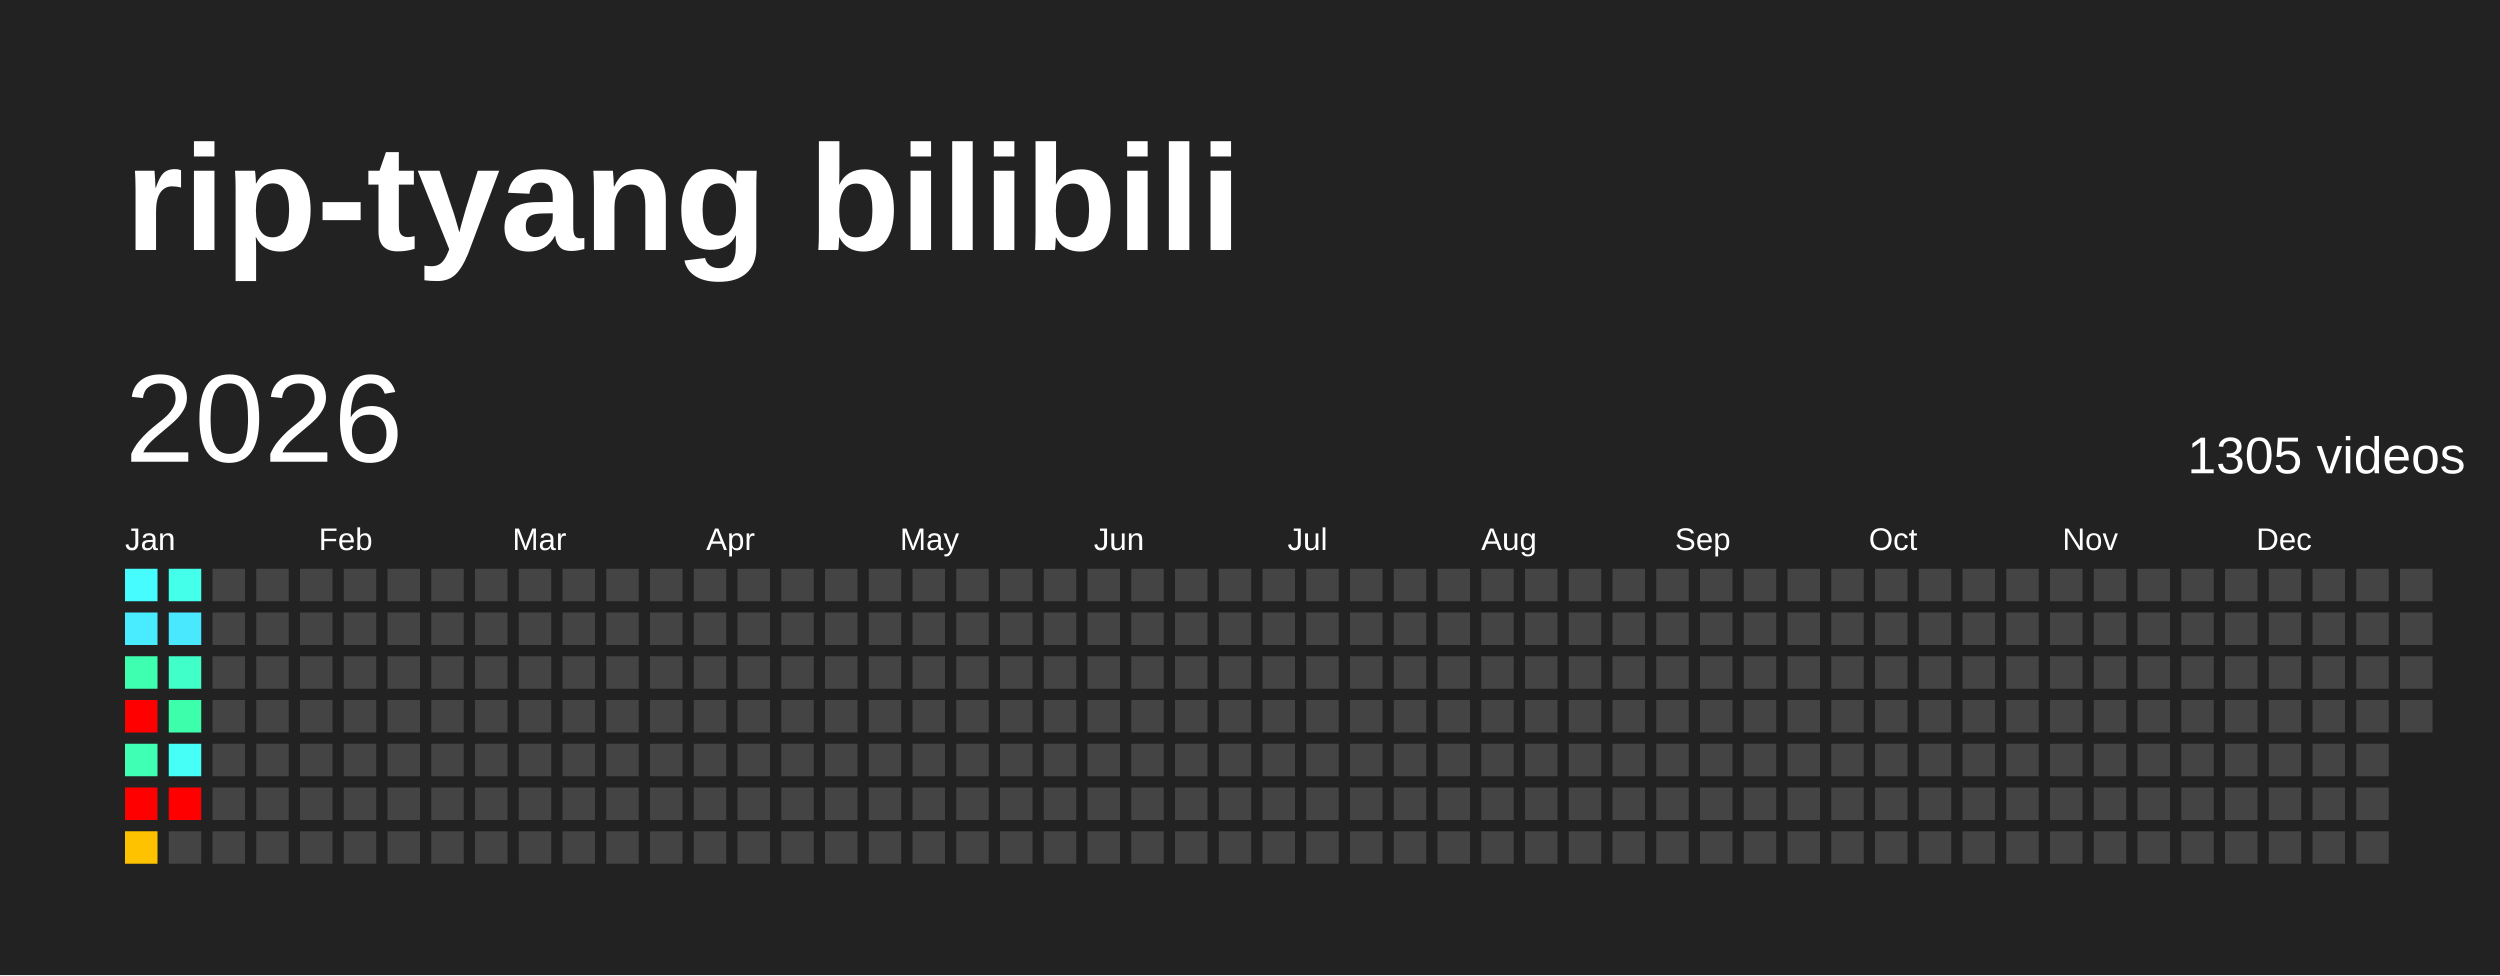
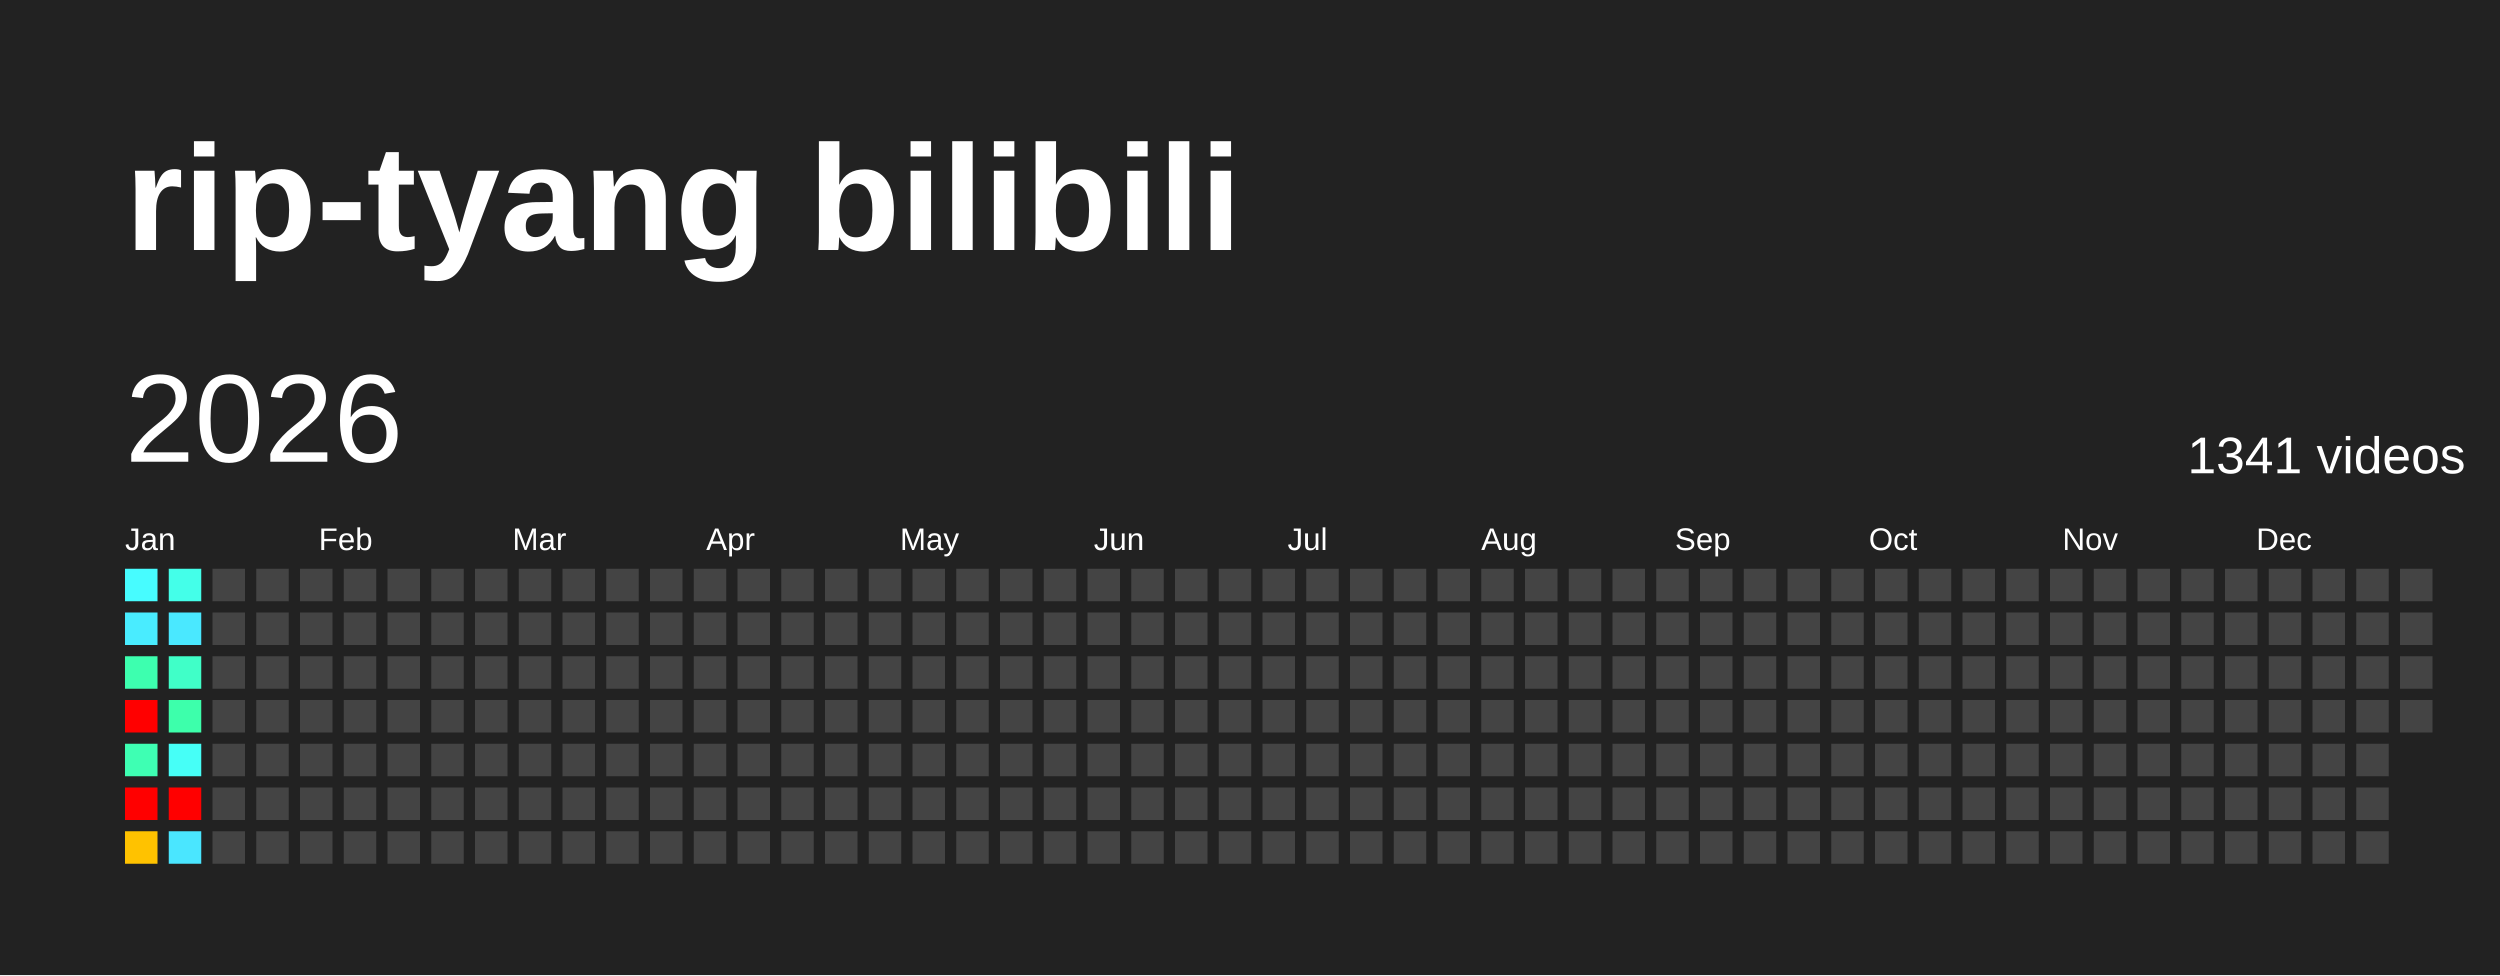
<svg xmlns="http://www.w3.org/2000/svg" baseProfile="full" height="78mm" version="1.1" viewBox="0,0,200,78" width="200mm">
  <defs />
  <rect fill="#222222" height="78" width="200" x="0" y="0" />
  <text fill="#FFFFFF" style="font-size:12px; font-family:Arial; font-weight:bold;" x="10" y="20">rip-tyang bilibili</text>
  <text dominant-baseline="hanging" fill="#FFFFFF" style="font-size:10.0px; font-family:Arial;" x="10" y="30">2026</text>
-   <text dominant-baseline="hanging" fill="#FFFFFF" style="font-size:4.125px; font-family:Arial;" x="175" y="35">1305 videos</text>
+   <text dominant-baseline="hanging" fill="#FFFFFF" style="font-size:4.125px; font-family:Arial;" x="175" y="35">1341 videos</text>
  <text fill="#FFFFFF" style="font-size:2.5px; font-family:Arial" x="10.0" y="44">Jan</text>
  <text fill="#FFFFFF" style="font-size:2.5px; font-family:Arial" x="25.5" y="44">Feb</text>
  <text fill="#FFFFFF" style="font-size:2.5px; font-family:Arial" x="41.0" y="44">Mar</text>
  <text fill="#FFFFFF" style="font-size:2.5px; font-family:Arial" x="56.5" y="44">Apr</text>
  <text fill="#FFFFFF" style="font-size:2.5px; font-family:Arial" x="72.0" y="44">May</text>
  <text fill="#FFFFFF" style="font-size:2.5px; font-family:Arial" x="87.5" y="44">Jun</text>
  <text fill="#FFFFFF" style="font-size:2.5px; font-family:Arial" x="103.0" y="44">Jul</text>
  <text fill="#FFFFFF" style="font-size:2.5px; font-family:Arial" x="118.5" y="44">Aug</text>
  <text fill="#FFFFFF" style="font-size:2.5px; font-family:Arial" x="134.0" y="44">Sep</text>
  <text fill="#FFFFFF" style="font-size:2.5px; font-family:Arial" x="149.5" y="44">Oct</text>
  <text fill="#FFFFFF" style="font-size:2.5px; font-family:Arial" x="165.0" y="44">Nov</text>
  <text fill="#FFFFFF" style="font-size:2.5px; font-family:Arial" x="180.5" y="44">Dec</text>
  <rect fill="#47fcff" height="2.6" width="2.6" x="10.0" y="45.5" />
  <rect fill="#49ecff" height="2.6" width="2.6" x="10.0" y="49.0" />
  <rect fill="#3dffaf" height="2.6" width="2.6" x="10.0" y="52.5" />
  <rect fill="red" height="2.6" width="2.6" x="10.0" y="56.0" />
  <rect fill="#3effb3" height="2.6" width="2.6" x="10.0" y="59.5" />
  <rect fill="red" height="2.6" width="2.6" x="10.0" y="63.0" />
  <rect fill="#ffc200" height="2.6" width="2.6" x="10.0" y="66.5" />
  <rect fill="#44ffe9" height="2.6" width="2.6" x="13.5" y="45.5" />
  <rect fill="#4ae8ff" height="2.6" width="2.6" x="13.5" y="49.0" />
  <rect fill="#40ffc8" height="2.6" width="2.6" x="13.5" y="52.5" />
  <rect fill="#3dffab" height="2.6" width="2.6" x="13.5" y="56.0" />
  <rect fill="#46fff7" height="2.6" width="2.6" x="13.5" y="59.5" />
  <rect fill="red" height="2.6" width="2.6" x="13.5" y="63.0" />
-   <rect fill="#444444" height="2.6" width="2.6" x="13.5" y="66.5" />
+   <rect fill="#4ae6ff" height="2.6" width="2.6" x="13.5" y="66.5" />
  <rect fill="#444444" height="2.6" width="2.6" x="17.0" y="45.5" />
  <rect fill="#444444" height="2.6" width="2.6" x="17.0" y="49.0" />
  <rect fill="#444444" height="2.6" width="2.6" x="17.0" y="52.5" />
  <rect fill="#444444" height="2.6" width="2.6" x="17.0" y="56.0" />
  <rect fill="#444444" height="2.6" width="2.6" x="17.0" y="59.5" />
  <rect fill="#444444" height="2.6" width="2.6" x="17.0" y="63.0" />
  <rect fill="#444444" height="2.6" width="2.6" x="17.0" y="66.5" />
  <rect fill="#444444" height="2.6" width="2.6" x="20.5" y="45.5" />
  <rect fill="#444444" height="2.6" width="2.6" x="20.5" y="49.0" />
  <rect fill="#444444" height="2.6" width="2.6" x="20.5" y="52.5" />
  <rect fill="#444444" height="2.6" width="2.6" x="20.5" y="56.0" />
  <rect fill="#444444" height="2.6" width="2.6" x="20.5" y="59.5" />
  <rect fill="#444444" height="2.6" width="2.6" x="20.5" y="63.0" />
  <rect fill="#444444" height="2.6" width="2.6" x="20.5" y="66.5" />
  <rect fill="#444444" height="2.6" width="2.6" x="24.0" y="45.5" />
  <rect fill="#444444" height="2.6" width="2.6" x="24.0" y="49.0" />
  <rect fill="#444444" height="2.6" width="2.6" x="24.0" y="52.5" />
  <rect fill="#444444" height="2.6" width="2.6" x="24.0" y="56.0" />
  <rect fill="#444444" height="2.6" width="2.6" x="24.0" y="59.5" />
  <rect fill="#444444" height="2.6" width="2.6" x="24.0" y="63.0" />
  <rect fill="#444444" height="2.6" width="2.6" x="24.0" y="66.5" />
  <rect fill="#444444" height="2.6" width="2.6" x="27.5" y="45.5" />
  <rect fill="#444444" height="2.6" width="2.6" x="27.5" y="49.0" />
  <rect fill="#444444" height="2.6" width="2.6" x="27.5" y="52.5" />
  <rect fill="#444444" height="2.6" width="2.6" x="27.5" y="56.0" />
  <rect fill="#444444" height="2.6" width="2.6" x="27.5" y="59.5" />
  <rect fill="#444444" height="2.6" width="2.6" x="27.5" y="63.0" />
  <rect fill="#444444" height="2.6" width="2.6" x="27.5" y="66.5" />
  <rect fill="#444444" height="2.6" width="2.6" x="31.0" y="45.5" />
  <rect fill="#444444" height="2.6" width="2.6" x="31.0" y="49.0" />
  <rect fill="#444444" height="2.6" width="2.6" x="31.0" y="52.5" />
  <rect fill="#444444" height="2.6" width="2.6" x="31.0" y="56.0" />
  <rect fill="#444444" height="2.6" width="2.6" x="31.0" y="59.5" />
  <rect fill="#444444" height="2.6" width="2.6" x="31.0" y="63.0" />
  <rect fill="#444444" height="2.6" width="2.6" x="31.0" y="66.5" />
  <rect fill="#444444" height="2.6" width="2.6" x="34.5" y="45.5" />
  <rect fill="#444444" height="2.6" width="2.6" x="34.5" y="49.0" />
  <rect fill="#444444" height="2.6" width="2.6" x="34.5" y="52.5" />
  <rect fill="#444444" height="2.6" width="2.6" x="34.5" y="56.0" />
  <rect fill="#444444" height="2.6" width="2.6" x="34.5" y="59.5" />
  <rect fill="#444444" height="2.6" width="2.6" x="34.5" y="63.0" />
  <rect fill="#444444" height="2.6" width="2.6" x="34.5" y="66.5" />
  <rect fill="#444444" height="2.6" width="2.6" x="38.0" y="45.5" />
  <rect fill="#444444" height="2.6" width="2.6" x="38.0" y="49.0" />
  <rect fill="#444444" height="2.6" width="2.6" x="38.0" y="52.5" />
  <rect fill="#444444" height="2.6" width="2.6" x="38.0" y="56.0" />
  <rect fill="#444444" height="2.6" width="2.6" x="38.0" y="59.5" />
  <rect fill="#444444" height="2.6" width="2.6" x="38.0" y="63.0" />
  <rect fill="#444444" height="2.6" width="2.6" x="38.0" y="66.5" />
  <rect fill="#444444" height="2.6" width="2.6" x="41.5" y="45.5" />
  <rect fill="#444444" height="2.6" width="2.6" x="41.5" y="49.0" />
  <rect fill="#444444" height="2.6" width="2.6" x="41.5" y="52.5" />
  <rect fill="#444444" height="2.6" width="2.6" x="41.5" y="56.0" />
  <rect fill="#444444" height="2.6" width="2.6" x="41.5" y="59.5" />
  <rect fill="#444444" height="2.6" width="2.6" x="41.5" y="63.0" />
  <rect fill="#444444" height="2.6" width="2.6" x="41.5" y="66.5" />
  <rect fill="#444444" height="2.6" width="2.6" x="45.0" y="45.5" />
  <rect fill="#444444" height="2.6" width="2.6" x="45.0" y="49.0" />
  <rect fill="#444444" height="2.6" width="2.6" x="45.0" y="52.5" />
  <rect fill="#444444" height="2.6" width="2.6" x="45.0" y="56.0" />
  <rect fill="#444444" height="2.6" width="2.6" x="45.0" y="59.5" />
  <rect fill="#444444" height="2.6" width="2.6" x="45.0" y="63.0" />
  <rect fill="#444444" height="2.6" width="2.6" x="45.0" y="66.5" />
  <rect fill="#444444" height="2.6" width="2.6" x="48.5" y="45.5" />
  <rect fill="#444444" height="2.6" width="2.6" x="48.5" y="49.0" />
  <rect fill="#444444" height="2.6" width="2.6" x="48.5" y="52.5" />
  <rect fill="#444444" height="2.6" width="2.6" x="48.5" y="56.0" />
  <rect fill="#444444" height="2.6" width="2.6" x="48.5" y="59.5" />
  <rect fill="#444444" height="2.6" width="2.6" x="48.5" y="63.0" />
  <rect fill="#444444" height="2.6" width="2.6" x="48.5" y="66.5" />
  <rect fill="#444444" height="2.6" width="2.6" x="52.0" y="45.5" />
  <rect fill="#444444" height="2.6" width="2.6" x="52.0" y="49.0" />
  <rect fill="#444444" height="2.6" width="2.6" x="52.0" y="52.5" />
  <rect fill="#444444" height="2.6" width="2.6" x="52.0" y="56.0" />
  <rect fill="#444444" height="2.6" width="2.6" x="52.0" y="59.5" />
  <rect fill="#444444" height="2.6" width="2.6" x="52.0" y="63.0" />
  <rect fill="#444444" height="2.6" width="2.6" x="52.0" y="66.5" />
  <rect fill="#444444" height="2.6" width="2.6" x="55.5" y="45.5" />
  <rect fill="#444444" height="2.6" width="2.6" x="55.5" y="49.0" />
  <rect fill="#444444" height="2.6" width="2.6" x="55.5" y="52.5" />
  <rect fill="#444444" height="2.6" width="2.6" x="55.5" y="56.0" />
  <rect fill="#444444" height="2.6" width="2.6" x="55.5" y="59.5" />
  <rect fill="#444444" height="2.6" width="2.6" x="55.5" y="63.0" />
  <rect fill="#444444" height="2.6" width="2.6" x="55.5" y="66.5" />
  <rect fill="#444444" height="2.6" width="2.6" x="59.0" y="45.5" />
  <rect fill="#444444" height="2.6" width="2.6" x="59.0" y="49.0" />
  <rect fill="#444444" height="2.6" width="2.6" x="59.0" y="52.5" />
  <rect fill="#444444" height="2.6" width="2.6" x="59.0" y="56.0" />
  <rect fill="#444444" height="2.6" width="2.6" x="59.0" y="59.5" />
  <rect fill="#444444" height="2.6" width="2.6" x="59.0" y="63.0" />
  <rect fill="#444444" height="2.6" width="2.6" x="59.0" y="66.5" />
  <rect fill="#444444" height="2.6" width="2.6" x="62.5" y="45.5" />
  <rect fill="#444444" height="2.6" width="2.6" x="62.5" y="49.0" />
  <rect fill="#444444" height="2.6" width="2.6" x="62.5" y="52.5" />
  <rect fill="#444444" height="2.6" width="2.6" x="62.5" y="56.0" />
  <rect fill="#444444" height="2.6" width="2.6" x="62.5" y="59.5" />
  <rect fill="#444444" height="2.6" width="2.6" x="62.5" y="63.0" />
  <rect fill="#444444" height="2.6" width="2.6" x="62.5" y="66.5" />
  <rect fill="#444444" height="2.6" width="2.6" x="66.0" y="45.5" />
  <rect fill="#444444" height="2.6" width="2.6" x="66.0" y="49.0" />
  <rect fill="#444444" height="2.6" width="2.6" x="66.0" y="52.5" />
  <rect fill="#444444" height="2.6" width="2.6" x="66.0" y="56.0" />
  <rect fill="#444444" height="2.6" width="2.6" x="66.0" y="59.5" />
  <rect fill="#444444" height="2.6" width="2.6" x="66.0" y="63.0" />
  <rect fill="#444444" height="2.6" width="2.6" x="66.0" y="66.5" />
  <rect fill="#444444" height="2.6" width="2.6" x="69.5" y="45.5" />
  <rect fill="#444444" height="2.6" width="2.6" x="69.5" y="49.0" />
  <rect fill="#444444" height="2.6" width="2.6" x="69.5" y="52.5" />
  <rect fill="#444444" height="2.6" width="2.6" x="69.5" y="56.0" />
  <rect fill="#444444" height="2.6" width="2.6" x="69.5" y="59.5" />
  <rect fill="#444444" height="2.6" width="2.6" x="69.5" y="63.0" />
  <rect fill="#444444" height="2.6" width="2.6" x="69.5" y="66.5" />
  <rect fill="#444444" height="2.6" width="2.6" x="73.0" y="45.5" />
  <rect fill="#444444" height="2.6" width="2.6" x="73.0" y="49.0" />
  <rect fill="#444444" height="2.6" width="2.6" x="73.0" y="52.5" />
  <rect fill="#444444" height="2.6" width="2.6" x="73.0" y="56.0" />
  <rect fill="#444444" height="2.6" width="2.6" x="73.0" y="59.5" />
  <rect fill="#444444" height="2.6" width="2.6" x="73.0" y="63.0" />
  <rect fill="#444444" height="2.6" width="2.6" x="73.0" y="66.5" />
  <rect fill="#444444" height="2.6" width="2.6" x="76.5" y="45.5" />
  <rect fill="#444444" height="2.6" width="2.6" x="76.5" y="49.0" />
  <rect fill="#444444" height="2.6" width="2.6" x="76.5" y="52.5" />
  <rect fill="#444444" height="2.6" width="2.6" x="76.5" y="56.0" />
  <rect fill="#444444" height="2.6" width="2.6" x="76.5" y="59.5" />
  <rect fill="#444444" height="2.6" width="2.6" x="76.5" y="63.0" />
  <rect fill="#444444" height="2.6" width="2.6" x="76.5" y="66.5" />
  <rect fill="#444444" height="2.6" width="2.6" x="80.0" y="45.5" />
  <rect fill="#444444" height="2.6" width="2.6" x="80.0" y="49.0" />
  <rect fill="#444444" height="2.6" width="2.6" x="80.0" y="52.5" />
  <rect fill="#444444" height="2.6" width="2.6" x="80.0" y="56.0" />
  <rect fill="#444444" height="2.6" width="2.6" x="80.0" y="59.5" />
  <rect fill="#444444" height="2.6" width="2.6" x="80.0" y="63.0" />
  <rect fill="#444444" height="2.6" width="2.6" x="80.0" y="66.5" />
  <rect fill="#444444" height="2.6" width="2.6" x="83.5" y="45.5" />
  <rect fill="#444444" height="2.6" width="2.6" x="83.5" y="49.0" />
  <rect fill="#444444" height="2.6" width="2.6" x="83.5" y="52.5" />
  <rect fill="#444444" height="2.6" width="2.6" x="83.5" y="56.0" />
  <rect fill="#444444" height="2.6" width="2.6" x="83.5" y="59.5" />
  <rect fill="#444444" height="2.6" width="2.6" x="83.5" y="63.0" />
  <rect fill="#444444" height="2.6" width="2.6" x="83.5" y="66.5" />
  <rect fill="#444444" height="2.6" width="2.6" x="87.0" y="45.5" />
  <rect fill="#444444" height="2.6" width="2.6" x="87.0" y="49.0" />
  <rect fill="#444444" height="2.6" width="2.6" x="87.0" y="52.5" />
  <rect fill="#444444" height="2.6" width="2.6" x="87.0" y="56.0" />
  <rect fill="#444444" height="2.6" width="2.6" x="87.0" y="59.5" />
  <rect fill="#444444" height="2.6" width="2.6" x="87.0" y="63.0" />
  <rect fill="#444444" height="2.6" width="2.6" x="87.0" y="66.5" />
  <rect fill="#444444" height="2.6" width="2.6" x="90.5" y="45.5" />
  <rect fill="#444444" height="2.6" width="2.6" x="90.5" y="49.0" />
  <rect fill="#444444" height="2.6" width="2.6" x="90.5" y="52.5" />
  <rect fill="#444444" height="2.6" width="2.6" x="90.5" y="56.0" />
  <rect fill="#444444" height="2.6" width="2.6" x="90.5" y="59.5" />
  <rect fill="#444444" height="2.6" width="2.6" x="90.5" y="63.0" />
  <rect fill="#444444" height="2.6" width="2.6" x="90.5" y="66.5" />
  <rect fill="#444444" height="2.6" width="2.6" x="94.0" y="45.5" />
  <rect fill="#444444" height="2.6" width="2.6" x="94.0" y="49.0" />
  <rect fill="#444444" height="2.6" width="2.6" x="94.0" y="52.5" />
  <rect fill="#444444" height="2.6" width="2.6" x="94.0" y="56.0" />
  <rect fill="#444444" height="2.6" width="2.6" x="94.0" y="59.5" />
  <rect fill="#444444" height="2.6" width="2.6" x="94.0" y="63.0" />
  <rect fill="#444444" height="2.6" width="2.6" x="94.0" y="66.5" />
  <rect fill="#444444" height="2.6" width="2.6" x="97.5" y="45.5" />
  <rect fill="#444444" height="2.6" width="2.6" x="97.5" y="49.0" />
  <rect fill="#444444" height="2.6" width="2.6" x="97.5" y="52.5" />
  <rect fill="#444444" height="2.6" width="2.6" x="97.5" y="56.0" />
  <rect fill="#444444" height="2.6" width="2.6" x="97.5" y="59.5" />
  <rect fill="#444444" height="2.6" width="2.6" x="97.5" y="63.0" />
  <rect fill="#444444" height="2.6" width="2.6" x="97.5" y="66.5" />
  <rect fill="#444444" height="2.6" width="2.6" x="101.0" y="45.5" />
  <rect fill="#444444" height="2.6" width="2.6" x="101.0" y="49.0" />
  <rect fill="#444444" height="2.6" width="2.6" x="101.0" y="52.5" />
  <rect fill="#444444" height="2.6" width="2.6" x="101.0" y="56.0" />
  <rect fill="#444444" height="2.6" width="2.6" x="101.0" y="59.5" />
  <rect fill="#444444" height="2.6" width="2.6" x="101.0" y="63.0" />
  <rect fill="#444444" height="2.6" width="2.6" x="101.0" y="66.5" />
  <rect fill="#444444" height="2.6" width="2.6" x="104.5" y="45.5" />
  <rect fill="#444444" height="2.6" width="2.6" x="104.5" y="49.0" />
  <rect fill="#444444" height="2.6" width="2.6" x="104.5" y="52.5" />
  <rect fill="#444444" height="2.6" width="2.6" x="104.5" y="56.0" />
  <rect fill="#444444" height="2.6" width="2.6" x="104.5" y="59.5" />
  <rect fill="#444444" height="2.6" width="2.6" x="104.5" y="63.0" />
  <rect fill="#444444" height="2.6" width="2.6" x="104.5" y="66.5" />
  <rect fill="#444444" height="2.6" width="2.6" x="108.0" y="45.5" />
  <rect fill="#444444" height="2.6" width="2.6" x="108.0" y="49.0" />
  <rect fill="#444444" height="2.6" width="2.6" x="108.0" y="52.5" />
  <rect fill="#444444" height="2.6" width="2.6" x="108.0" y="56.0" />
  <rect fill="#444444" height="2.6" width="2.6" x="108.0" y="59.5" />
  <rect fill="#444444" height="2.6" width="2.6" x="108.0" y="63.0" />
  <rect fill="#444444" height="2.6" width="2.6" x="108.0" y="66.5" />
  <rect fill="#444444" height="2.6" width="2.6" x="111.5" y="45.5" />
  <rect fill="#444444" height="2.6" width="2.6" x="111.5" y="49.0" />
  <rect fill="#444444" height="2.6" width="2.6" x="111.5" y="52.5" />
  <rect fill="#444444" height="2.6" width="2.6" x="111.5" y="56.0" />
  <rect fill="#444444" height="2.6" width="2.6" x="111.5" y="59.5" />
  <rect fill="#444444" height="2.6" width="2.6" x="111.5" y="63.0" />
  <rect fill="#444444" height="2.6" width="2.6" x="111.5" y="66.5" />
  <rect fill="#444444" height="2.6" width="2.6" x="115.0" y="45.5" />
  <rect fill="#444444" height="2.6" width="2.6" x="115.0" y="49.0" />
  <rect fill="#444444" height="2.6" width="2.6" x="115.0" y="52.5" />
  <rect fill="#444444" height="2.6" width="2.6" x="115.0" y="56.0" />
  <rect fill="#444444" height="2.6" width="2.6" x="115.0" y="59.5" />
  <rect fill="#444444" height="2.6" width="2.6" x="115.0" y="63.0" />
  <rect fill="#444444" height="2.6" width="2.6" x="115.0" y="66.5" />
  <rect fill="#444444" height="2.6" width="2.6" x="118.5" y="45.5" />
  <rect fill="#444444" height="2.6" width="2.6" x="118.5" y="49.0" />
  <rect fill="#444444" height="2.6" width="2.6" x="118.5" y="52.5" />
  <rect fill="#444444" height="2.6" width="2.6" x="118.5" y="56.0" />
  <rect fill="#444444" height="2.6" width="2.6" x="118.5" y="59.5" />
  <rect fill="#444444" height="2.6" width="2.6" x="118.5" y="63.0" />
  <rect fill="#444444" height="2.6" width="2.6" x="118.5" y="66.5" />
  <rect fill="#444444" height="2.6" width="2.6" x="122.0" y="45.5" />
  <rect fill="#444444" height="2.6" width="2.6" x="122.0" y="49.0" />
  <rect fill="#444444" height="2.6" width="2.6" x="122.0" y="52.5" />
  <rect fill="#444444" height="2.6" width="2.6" x="122.0" y="56.0" />
  <rect fill="#444444" height="2.6" width="2.6" x="122.0" y="59.5" />
  <rect fill="#444444" height="2.6" width="2.6" x="122.0" y="63.0" />
  <rect fill="#444444" height="2.6" width="2.6" x="122.0" y="66.5" />
  <rect fill="#444444" height="2.6" width="2.6" x="125.5" y="45.5" />
  <rect fill="#444444" height="2.6" width="2.6" x="125.5" y="49.0" />
  <rect fill="#444444" height="2.6" width="2.6" x="125.5" y="52.5" />
  <rect fill="#444444" height="2.6" width="2.6" x="125.5" y="56.0" />
  <rect fill="#444444" height="2.6" width="2.6" x="125.5" y="59.5" />
  <rect fill="#444444" height="2.6" width="2.6" x="125.5" y="63.0" />
  <rect fill="#444444" height="2.6" width="2.6" x="125.5" y="66.5" />
  <rect fill="#444444" height="2.6" width="2.6" x="129.0" y="45.5" />
  <rect fill="#444444" height="2.6" width="2.6" x="129.0" y="49.0" />
  <rect fill="#444444" height="2.6" width="2.6" x="129.0" y="52.5" />
  <rect fill="#444444" height="2.6" width="2.6" x="129.0" y="56.0" />
  <rect fill="#444444" height="2.6" width="2.6" x="129.0" y="59.5" />
  <rect fill="#444444" height="2.6" width="2.6" x="129.0" y="63.0" />
  <rect fill="#444444" height="2.6" width="2.6" x="129.0" y="66.5" />
  <rect fill="#444444" height="2.6" width="2.6" x="132.5" y="45.5" />
  <rect fill="#444444" height="2.6" width="2.6" x="132.5" y="49.0" />
  <rect fill="#444444" height="2.6" width="2.6" x="132.5" y="52.5" />
  <rect fill="#444444" height="2.6" width="2.6" x="132.5" y="56.0" />
  <rect fill="#444444" height="2.6" width="2.6" x="132.5" y="59.5" />
  <rect fill="#444444" height="2.6" width="2.6" x="132.5" y="63.0" />
  <rect fill="#444444" height="2.6" width="2.6" x="132.5" y="66.5" />
  <rect fill="#444444" height="2.6" width="2.6" x="136.0" y="45.5" />
  <rect fill="#444444" height="2.6" width="2.6" x="136.0" y="49.0" />
  <rect fill="#444444" height="2.6" width="2.6" x="136.0" y="52.5" />
  <rect fill="#444444" height="2.6" width="2.6" x="136.0" y="56.0" />
  <rect fill="#444444" height="2.6" width="2.6" x="136.0" y="59.5" />
  <rect fill="#444444" height="2.6" width="2.6" x="136.0" y="63.0" />
  <rect fill="#444444" height="2.6" width="2.6" x="136.0" y="66.5" />
  <rect fill="#444444" height="2.6" width="2.6" x="139.5" y="45.5" />
  <rect fill="#444444" height="2.6" width="2.6" x="139.5" y="49.0" />
  <rect fill="#444444" height="2.6" width="2.6" x="139.5" y="52.5" />
  <rect fill="#444444" height="2.6" width="2.6" x="139.5" y="56.0" />
  <rect fill="#444444" height="2.6" width="2.6" x="139.5" y="59.5" />
  <rect fill="#444444" height="2.6" width="2.6" x="139.5" y="63.0" />
  <rect fill="#444444" height="2.6" width="2.6" x="139.5" y="66.5" />
  <rect fill="#444444" height="2.6" width="2.6" x="143.0" y="45.5" />
  <rect fill="#444444" height="2.6" width="2.6" x="143.0" y="49.0" />
  <rect fill="#444444" height="2.6" width="2.6" x="143.0" y="52.5" />
  <rect fill="#444444" height="2.6" width="2.6" x="143.0" y="56.0" />
  <rect fill="#444444" height="2.6" width="2.6" x="143.0" y="59.5" />
  <rect fill="#444444" height="2.6" width="2.6" x="143.0" y="63.0" />
  <rect fill="#444444" height="2.6" width="2.6" x="143.0" y="66.5" />
  <rect fill="#444444" height="2.6" width="2.6" x="146.5" y="45.5" />
  <rect fill="#444444" height="2.6" width="2.6" x="146.5" y="49.0" />
  <rect fill="#444444" height="2.6" width="2.6" x="146.5" y="52.5" />
  <rect fill="#444444" height="2.6" width="2.6" x="146.5" y="56.0" />
  <rect fill="#444444" height="2.6" width="2.6" x="146.5" y="59.5" />
  <rect fill="#444444" height="2.6" width="2.6" x="146.5" y="63.0" />
  <rect fill="#444444" height="2.6" width="2.6" x="146.5" y="66.5" />
  <rect fill="#444444" height="2.6" width="2.6" x="150.0" y="45.5" />
  <rect fill="#444444" height="2.6" width="2.6" x="150.0" y="49.0" />
  <rect fill="#444444" height="2.6" width="2.6" x="150.0" y="52.5" />
  <rect fill="#444444" height="2.6" width="2.6" x="150.0" y="56.0" />
  <rect fill="#444444" height="2.6" width="2.6" x="150.0" y="59.5" />
  <rect fill="#444444" height="2.6" width="2.6" x="150.0" y="63.0" />
  <rect fill="#444444" height="2.6" width="2.6" x="150.0" y="66.5" />
  <rect fill="#444444" height="2.6" width="2.6" x="153.5" y="45.5" />
  <rect fill="#444444" height="2.6" width="2.6" x="153.5" y="49.0" />
  <rect fill="#444444" height="2.6" width="2.6" x="153.5" y="52.5" />
  <rect fill="#444444" height="2.6" width="2.6" x="153.5" y="56.0" />
  <rect fill="#444444" height="2.6" width="2.6" x="153.5" y="59.5" />
  <rect fill="#444444" height="2.6" width="2.6" x="153.5" y="63.0" />
  <rect fill="#444444" height="2.6" width="2.6" x="153.5" y="66.5" />
  <rect fill="#444444" height="2.6" width="2.6" x="157.0" y="45.5" />
  <rect fill="#444444" height="2.6" width="2.6" x="157.0" y="49.0" />
  <rect fill="#444444" height="2.6" width="2.6" x="157.0" y="52.5" />
  <rect fill="#444444" height="2.6" width="2.6" x="157.0" y="56.0" />
  <rect fill="#444444" height="2.6" width="2.6" x="157.0" y="59.5" />
  <rect fill="#444444" height="2.6" width="2.6" x="157.0" y="63.0" />
  <rect fill="#444444" height="2.6" width="2.6" x="157.0" y="66.5" />
  <rect fill="#444444" height="2.6" width="2.6" x="160.5" y="45.5" />
  <rect fill="#444444" height="2.6" width="2.6" x="160.5" y="49.0" />
  <rect fill="#444444" height="2.6" width="2.6" x="160.5" y="52.5" />
  <rect fill="#444444" height="2.6" width="2.6" x="160.5" y="56.0" />
  <rect fill="#444444" height="2.6" width="2.6" x="160.5" y="59.5" />
  <rect fill="#444444" height="2.6" width="2.6" x="160.5" y="63.0" />
  <rect fill="#444444" height="2.6" width="2.6" x="160.5" y="66.5" />
  <rect fill="#444444" height="2.6" width="2.6" x="164.0" y="45.5" />
  <rect fill="#444444" height="2.6" width="2.6" x="164.0" y="49.0" />
  <rect fill="#444444" height="2.6" width="2.6" x="164.0" y="52.5" />
  <rect fill="#444444" height="2.6" width="2.6" x="164.0" y="56.0" />
  <rect fill="#444444" height="2.6" width="2.6" x="164.0" y="59.5" />
  <rect fill="#444444" height="2.6" width="2.6" x="164.0" y="63.0" />
  <rect fill="#444444" height="2.6" width="2.6" x="164.0" y="66.5" />
  <rect fill="#444444" height="2.6" width="2.6" x="167.5" y="45.5" />
  <rect fill="#444444" height="2.6" width="2.6" x="167.5" y="49.0" />
  <rect fill="#444444" height="2.6" width="2.6" x="167.5" y="52.5" />
  <rect fill="#444444" height="2.6" width="2.6" x="167.5" y="56.0" />
  <rect fill="#444444" height="2.6" width="2.6" x="167.5" y="59.5" />
  <rect fill="#444444" height="2.6" width="2.6" x="167.5" y="63.0" />
  <rect fill="#444444" height="2.6" width="2.6" x="167.5" y="66.5" />
  <rect fill="#444444" height="2.6" width="2.6" x="171.0" y="45.5" />
  <rect fill="#444444" height="2.6" width="2.6" x="171.0" y="49.0" />
  <rect fill="#444444" height="2.6" width="2.6" x="171.0" y="52.5" />
  <rect fill="#444444" height="2.6" width="2.6" x="171.0" y="56.0" />
  <rect fill="#444444" height="2.6" width="2.6" x="171.0" y="59.5" />
  <rect fill="#444444" height="2.6" width="2.6" x="171.0" y="63.0" />
  <rect fill="#444444" height="2.6" width="2.6" x="171.0" y="66.5" />
  <rect fill="#444444" height="2.6" width="2.6" x="174.5" y="45.5" />
  <rect fill="#444444" height="2.6" width="2.6" x="174.5" y="49.0" />
  <rect fill="#444444" height="2.6" width="2.6" x="174.5" y="52.5" />
  <rect fill="#444444" height="2.6" width="2.6" x="174.5" y="56.0" />
  <rect fill="#444444" height="2.6" width="2.6" x="174.5" y="59.5" />
  <rect fill="#444444" height="2.6" width="2.6" x="174.5" y="63.0" />
  <rect fill="#444444" height="2.6" width="2.6" x="174.5" y="66.5" />
  <rect fill="#444444" height="2.6" width="2.6" x="178.0" y="45.5" />
  <rect fill="#444444" height="2.6" width="2.6" x="178.0" y="49.0" />
  <rect fill="#444444" height="2.6" width="2.6" x="178.0" y="52.5" />
  <rect fill="#444444" height="2.6" width="2.6" x="178.0" y="56.0" />
  <rect fill="#444444" height="2.6" width="2.6" x="178.0" y="59.5" />
  <rect fill="#444444" height="2.6" width="2.6" x="178.0" y="63.0" />
  <rect fill="#444444" height="2.6" width="2.6" x="178.0" y="66.5" />
  <rect fill="#444444" height="2.6" width="2.6" x="181.5" y="45.5" />
  <rect fill="#444444" height="2.6" width="2.6" x="181.5" y="49.0" />
  <rect fill="#444444" height="2.6" width="2.6" x="181.5" y="52.5" />
  <rect fill="#444444" height="2.6" width="2.6" x="181.5" y="56.0" />
  <rect fill="#444444" height="2.6" width="2.6" x="181.5" y="59.5" />
  <rect fill="#444444" height="2.6" width="2.6" x="181.5" y="63.0" />
  <rect fill="#444444" height="2.6" width="2.6" x="181.5" y="66.5" />
  <rect fill="#444444" height="2.6" width="2.6" x="185.0" y="45.5" />
  <rect fill="#444444" height="2.6" width="2.6" x="185.0" y="49.0" />
  <rect fill="#444444" height="2.6" width="2.6" x="185.0" y="52.5" />
  <rect fill="#444444" height="2.6" width="2.6" x="185.0" y="56.0" />
  <rect fill="#444444" height="2.6" width="2.6" x="185.0" y="59.5" />
  <rect fill="#444444" height="2.6" width="2.6" x="185.0" y="63.0" />
  <rect fill="#444444" height="2.6" width="2.6" x="185.0" y="66.5" />
  <rect fill="#444444" height="2.6" width="2.6" x="188.5" y="45.5" />
  <rect fill="#444444" height="2.6" width="2.6" x="188.5" y="49.0" />
  <rect fill="#444444" height="2.6" width="2.6" x="188.5" y="52.5" />
  <rect fill="#444444" height="2.6" width="2.6" x="188.5" y="56.0" />
  <rect fill="#444444" height="2.6" width="2.6" x="188.5" y="59.5" />
  <rect fill="#444444" height="2.6" width="2.6" x="188.5" y="63.0" />
  <rect fill="#444444" height="2.6" width="2.6" x="188.5" y="66.5" />
  <rect fill="#444444" height="2.6" width="2.6" x="192.0" y="45.5" />
  <rect fill="#444444" height="2.6" width="2.6" x="192.0" y="49.0" />
  <rect fill="#444444" height="2.6" width="2.6" x="192.0" y="52.5" />
  <rect fill="#444444" height="2.6" width="2.6" x="192.0" y="56.0" />
</svg>
